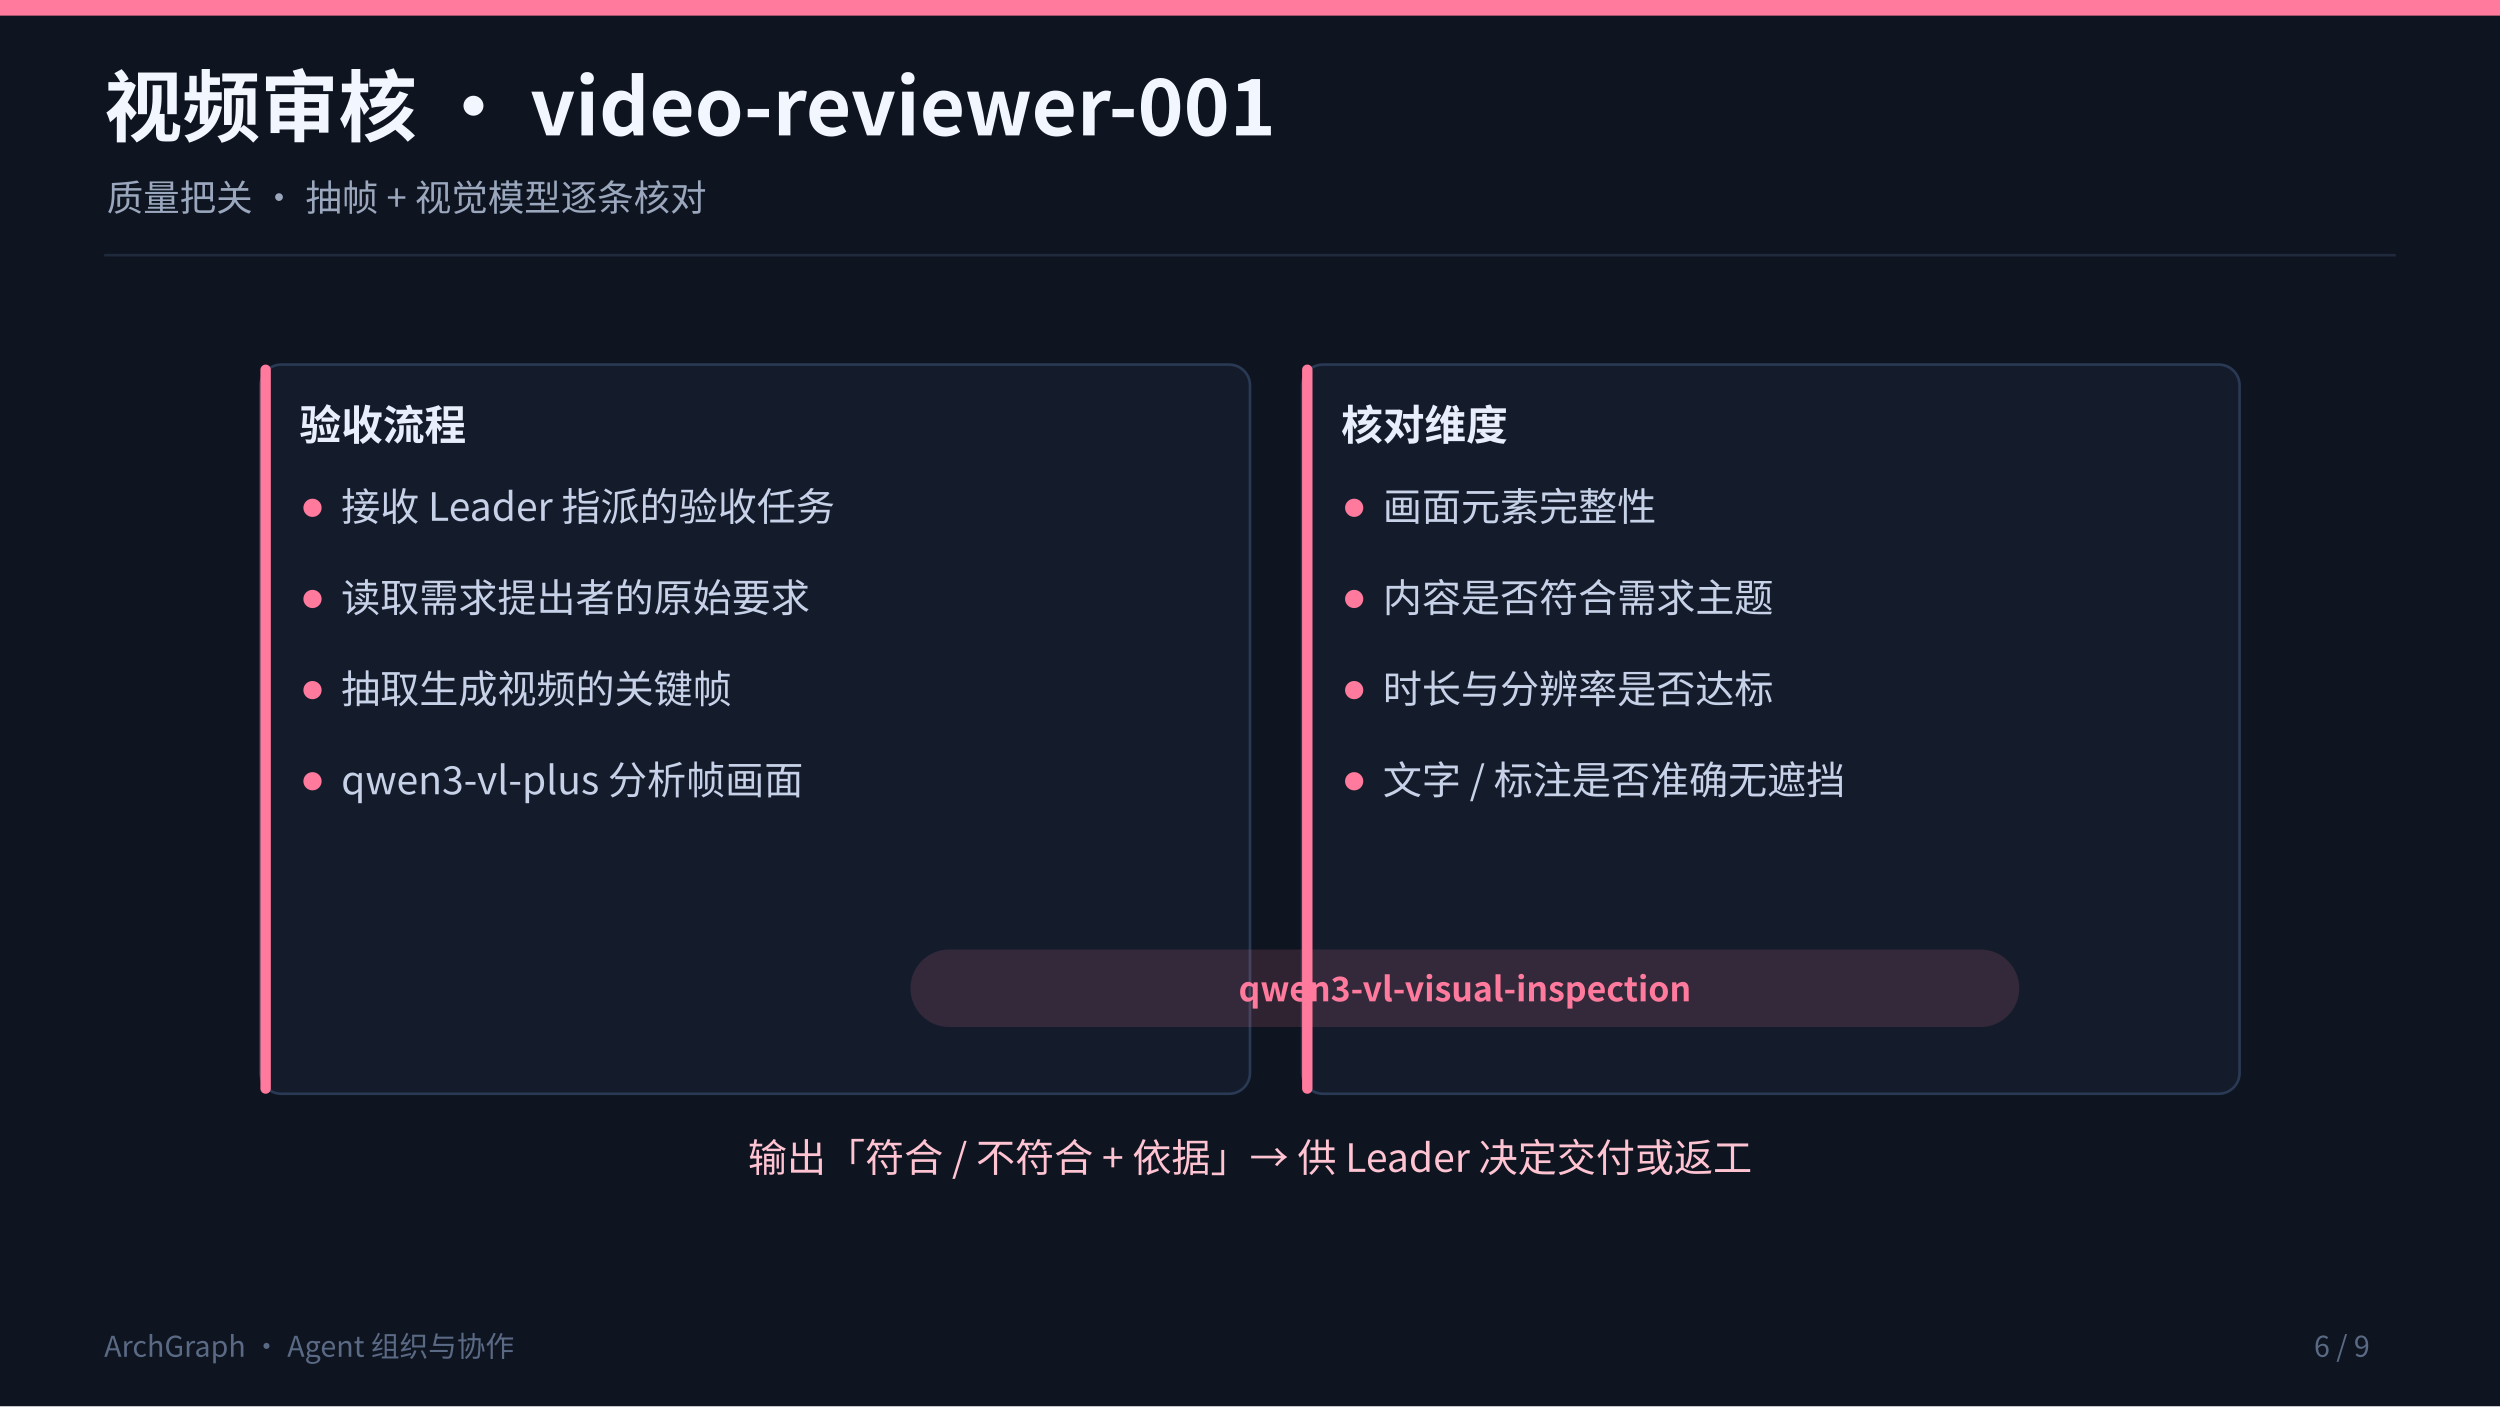
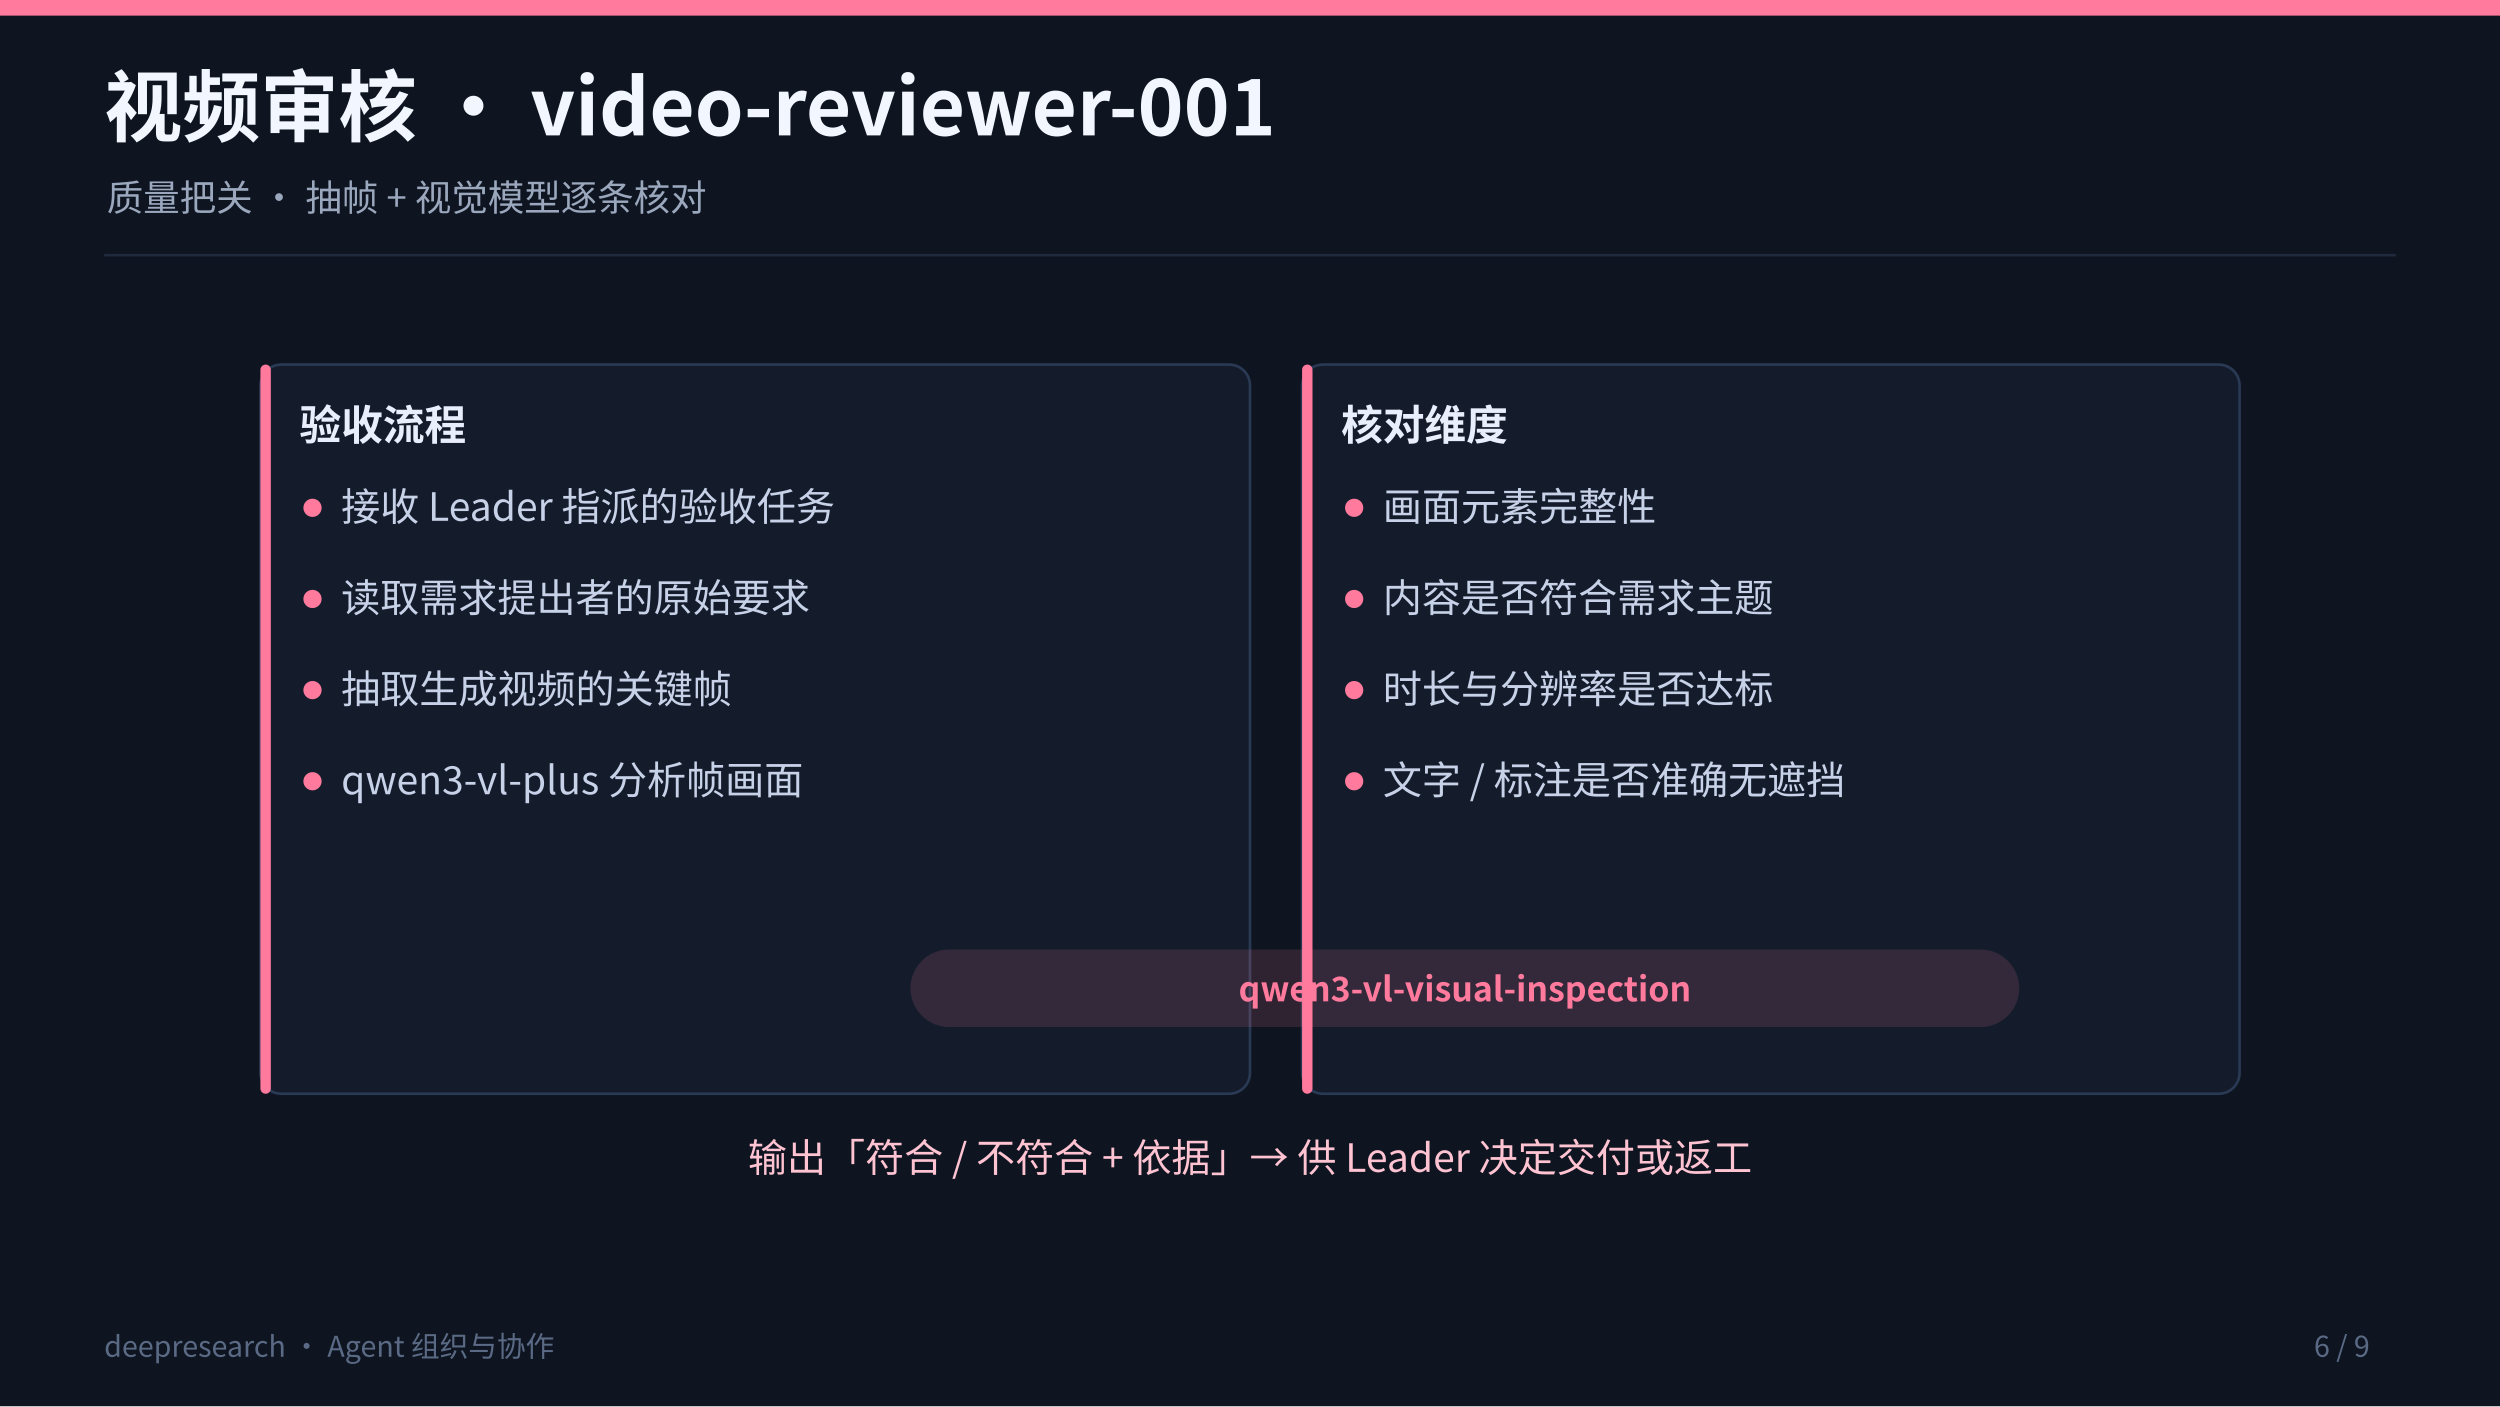
<svg xmlns="http://www.w3.org/2000/svg" width="1920" height="1080" viewBox="0 0 1920 1080">
  <rect x="0" y="0" width="1920" height="1080" fill="#0e1420" />
  <rect x="0" y="0" width="1920" height="12" fill="#ff7a9c" />
  <text x="80" y="104" font-family="'Microsoft YaHei','PingFang SC','Noto Sans CJK SC',sans-serif" font-size="60" font-weight="bold" fill="#f2f6ff">视频审核 · video-reviewer-001</text>
  <text x="82" y="162" font-family="'Microsoft YaHei','PingFang SC','Noto Sans CJK SC',sans-serif" font-size="28" fill="#9aa7bd">质量把关 · 抽帧 + 视觉模型逐条核对</text>
  <line x1="80" y1="196" x2="1840" y2="196" stroke="#1f2a3d" stroke-width="2" />
-   <text x="80" y="1042" font-family="'Microsoft YaHei','PingFang SC','Noto Sans CJK SC',sans-serif" font-size="22" fill="#5a6a85">ArchGraph · Agent 组织与协作</text>
+   <text x="80" y="1042" font-family="'Microsoft YaHei','PingFang SC','Noto Sans CJK SC',sans-serif" font-size="22" fill="#5a6a85">deepresearch · Agent 组织与协作</text>
  <text x="1820" y="1042" font-family="'Microsoft YaHei','PingFang SC','Noto Sans CJK SC',sans-serif" font-size="22" fill="#5a6a85" text-anchor="end">6 / 9</text>
  <rect x="200" y="280" width="760" height="560" rx="16" fill="#141c2c" stroke="#2a3a55" stroke-width="2" />
  <rect x="200" y="280" width="8" height="560" rx="4" fill="#ff7a9c" />
  <text x="230" y="338" font-family="'Microsoft YaHei','PingFang SC','Noto Sans CJK SC',sans-serif" font-size="32" font-weight="bold" fill="#e8eefb">验收流程</text>
  <circle cx="240" cy="390" r="7" fill="#ff7a9c" />
  <text x="262" y="400" font-family="'Microsoft YaHei','PingFang SC','Noto Sans CJK SC',sans-serif" font-size="30" fill="#c7d2e8">接收 Leader 指派的验收任务</text>
  <circle cx="240" cy="460" r="7" fill="#ff7a9c" />
  <text x="262" y="470" font-family="'Microsoft YaHei','PingFang SC','Noto Sans CJK SC',sans-serif" font-size="30" fill="#c7d2e8">读取需求提出者的原始要求</text>
  <circle cx="240" cy="530" r="7" fill="#ff7a9c" />
  <text x="262" y="540" font-family="'Microsoft YaHei','PingFang SC','Noto Sans CJK SC',sans-serif" font-size="30" fill="#c7d2e8">抽取生成视频的关键帧</text>
  <circle cx="240" cy="600" r="7" fill="#ff7a9c" />
  <text x="262" y="610" font-family="'Microsoft YaHei','PingFang SC','Noto Sans CJK SC',sans-serif" font-size="30" fill="#c7d2e8">qwen3-vl-plus 分析帧画面</text>
  <rect x="1000" y="280" width="720" height="560" rx="16" fill="#141c2c" stroke="#2a3a55" stroke-width="2" />
  <rect x="1000" y="280" width="8" height="560" rx="4" fill="#ff7a9c" />
  <text x="1030" y="338" font-family="'Microsoft YaHei','PingFang SC','Noto Sans CJK SC',sans-serif" font-size="32" font-weight="bold" fill="#e8eefb">核对维度</text>
  <circle cx="1040" cy="390" r="7" fill="#ff7a9c" />
  <text x="1062" y="400" font-family="'Microsoft YaHei','PingFang SC','Noto Sans CJK SC',sans-serif" font-size="30" fill="#c7d2e8">画面元素完整性</text>
  <circle cx="1040" cy="460" r="7" fill="#ff7a9c" />
  <text x="1062" y="470" font-family="'Microsoft YaHei','PingFang SC','Noto Sans CJK SC',sans-serif" font-size="30" fill="#c7d2e8">内容是否符合需求主题</text>
  <circle cx="1040" cy="530" r="7" fill="#ff7a9c" />
  <text x="1062" y="540" font-family="'Microsoft YaHei','PingFang SC','Noto Sans CJK SC',sans-serif" font-size="30" fill="#c7d2e8">时长与分辨率是否达标</text>
  <circle cx="1040" cy="600" r="7" fill="#ff7a9c" />
  <text x="1062" y="610" font-family="'Microsoft YaHei','PingFang SC','Noto Sans CJK SC',sans-serif" font-size="30" fill="#c7d2e8">文字 / 标注是否准确无遮挡</text>
  <text x="960" y="900" font-family="'Microsoft YaHei','PingFang SC','Noto Sans CJK SC',sans-serif" font-size="30" fill="#ffc3d2" text-anchor="middle">输出「符合 / 不符合 + 依据」→ 供 Leader 决定交付或返工</text>
  <rect x="700" y="730" width="850" height="58" rx="29" fill="#ff7a9c" opacity="0.14" stroke="#ff7a9c" stroke-width="1.5" />
  <text x="1125" y="769" font-family="'Microsoft YaHei','PingFang SC','Noto Sans CJK SC',sans-serif" font-size="26" font-weight="bold" fill="#ff7a9c" text-anchor="middle">qwen3-vl-visual-inspection</text>
</svg>
